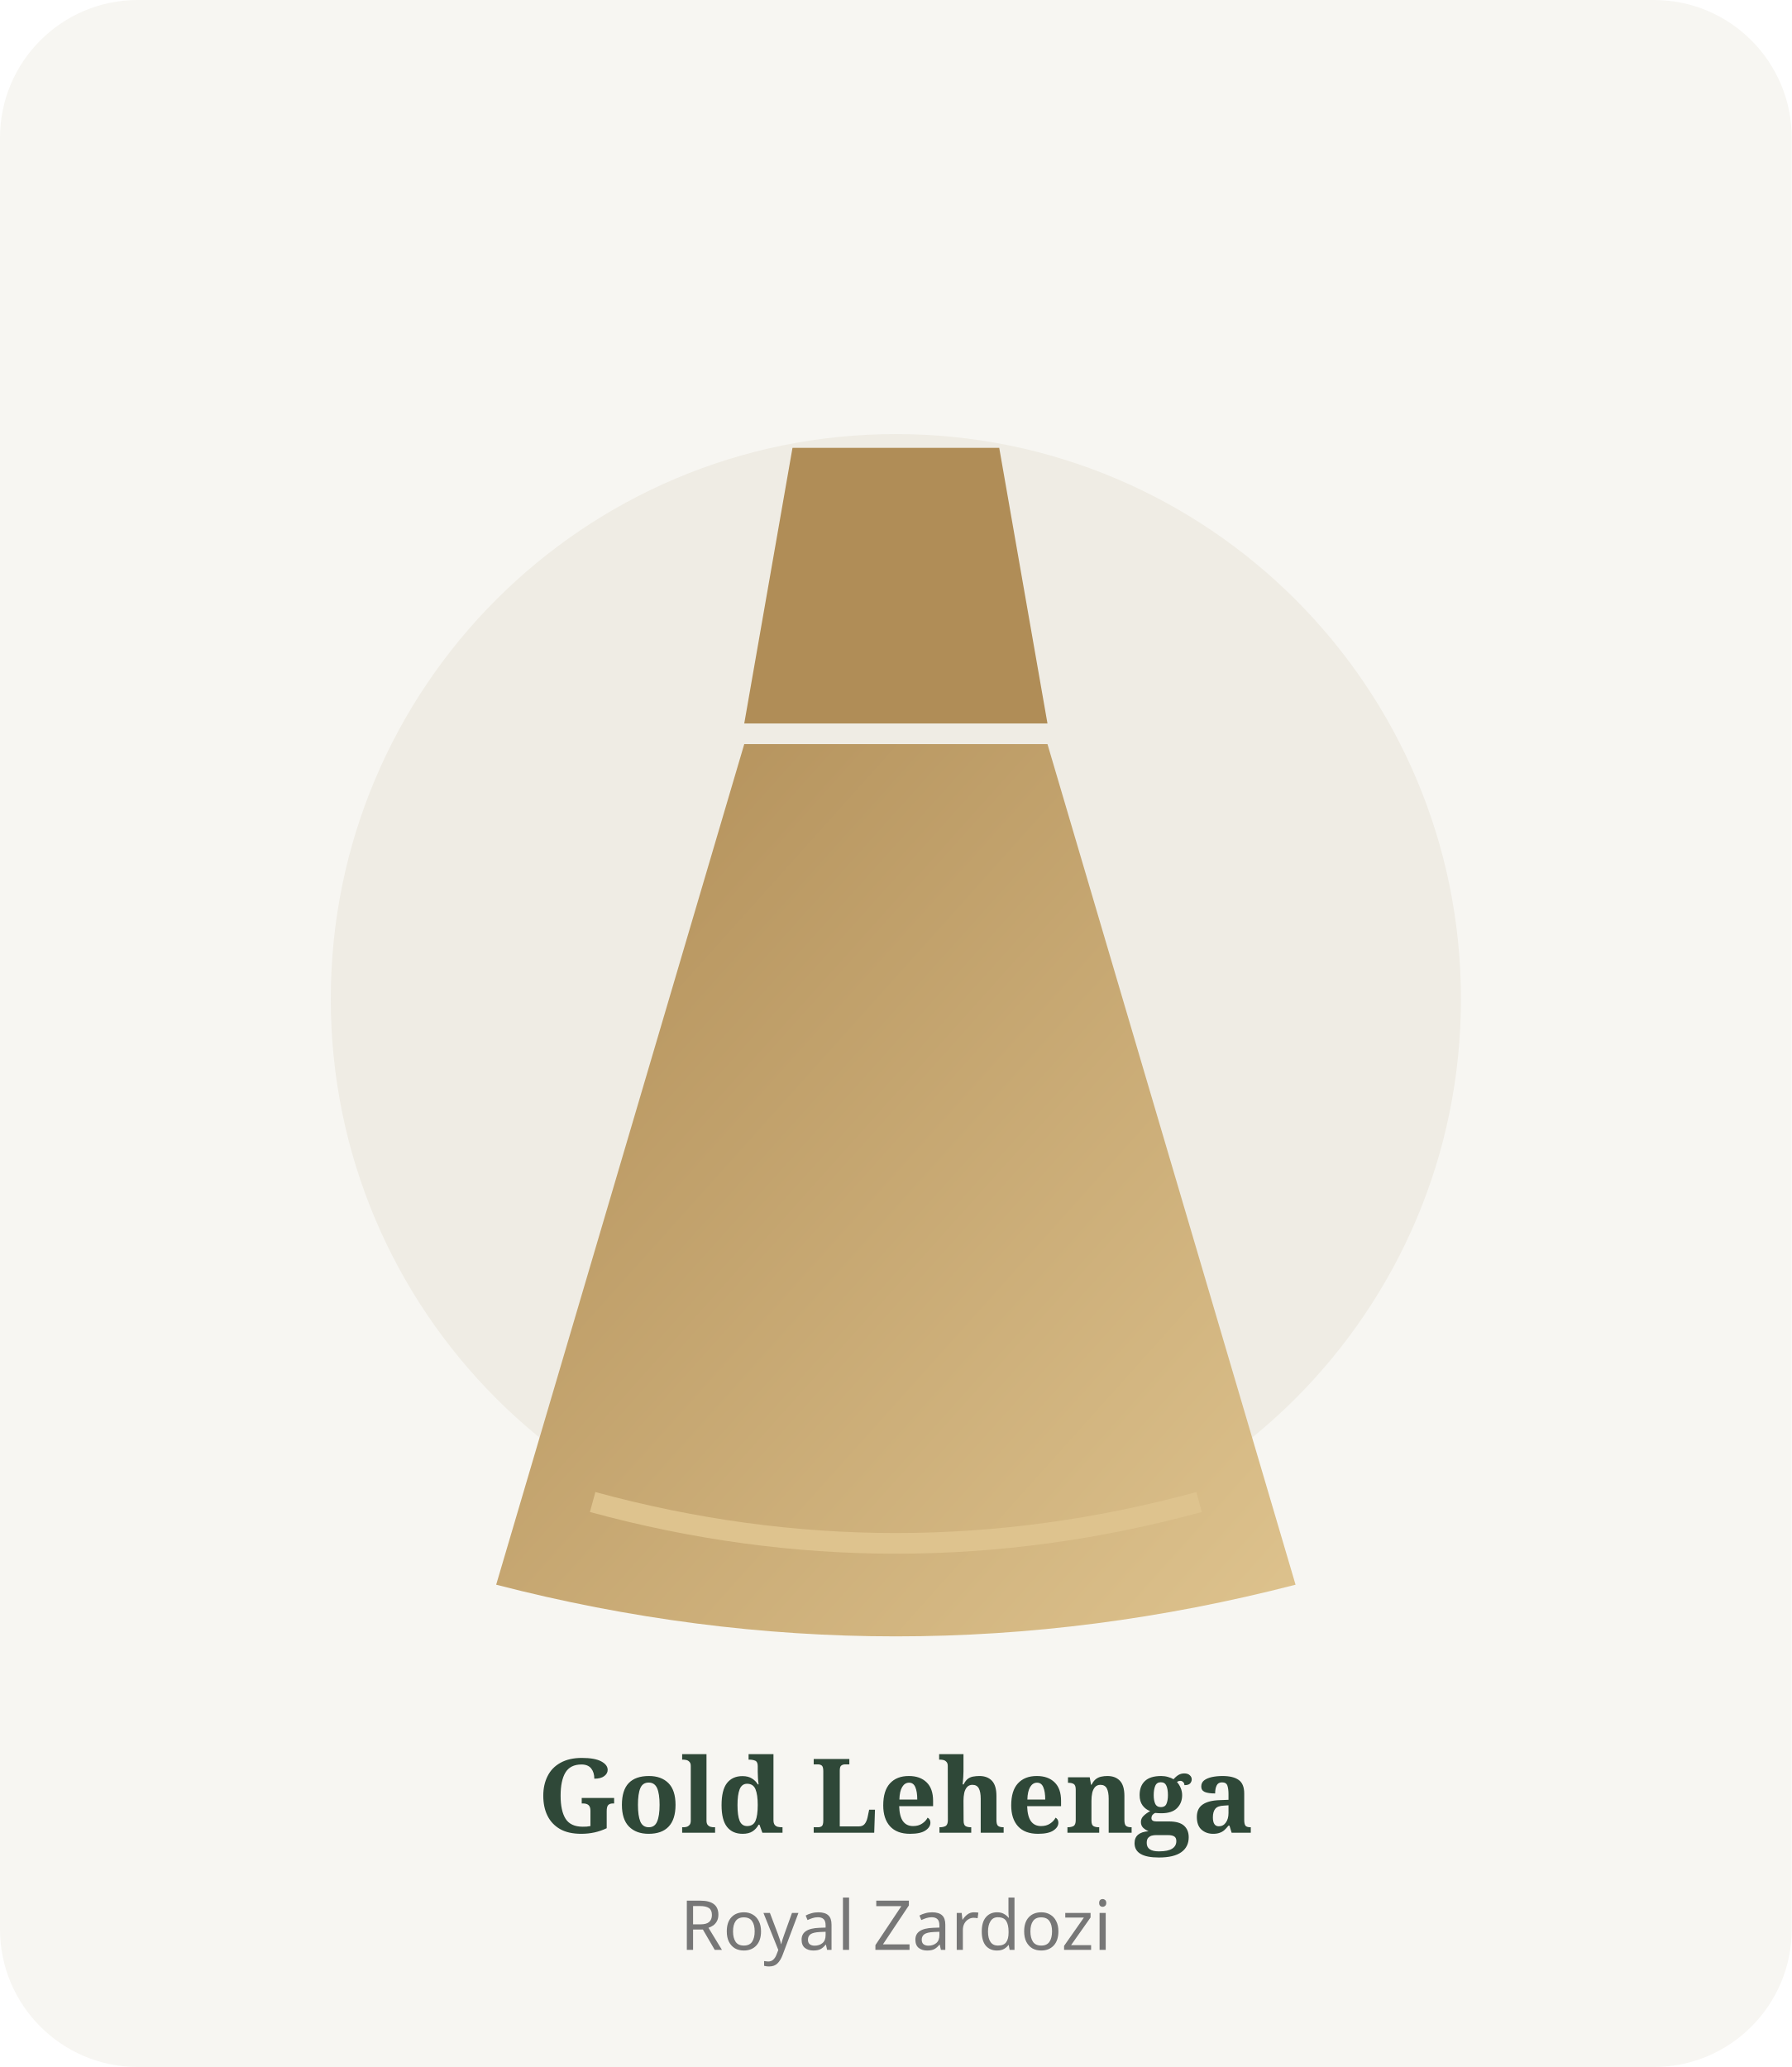
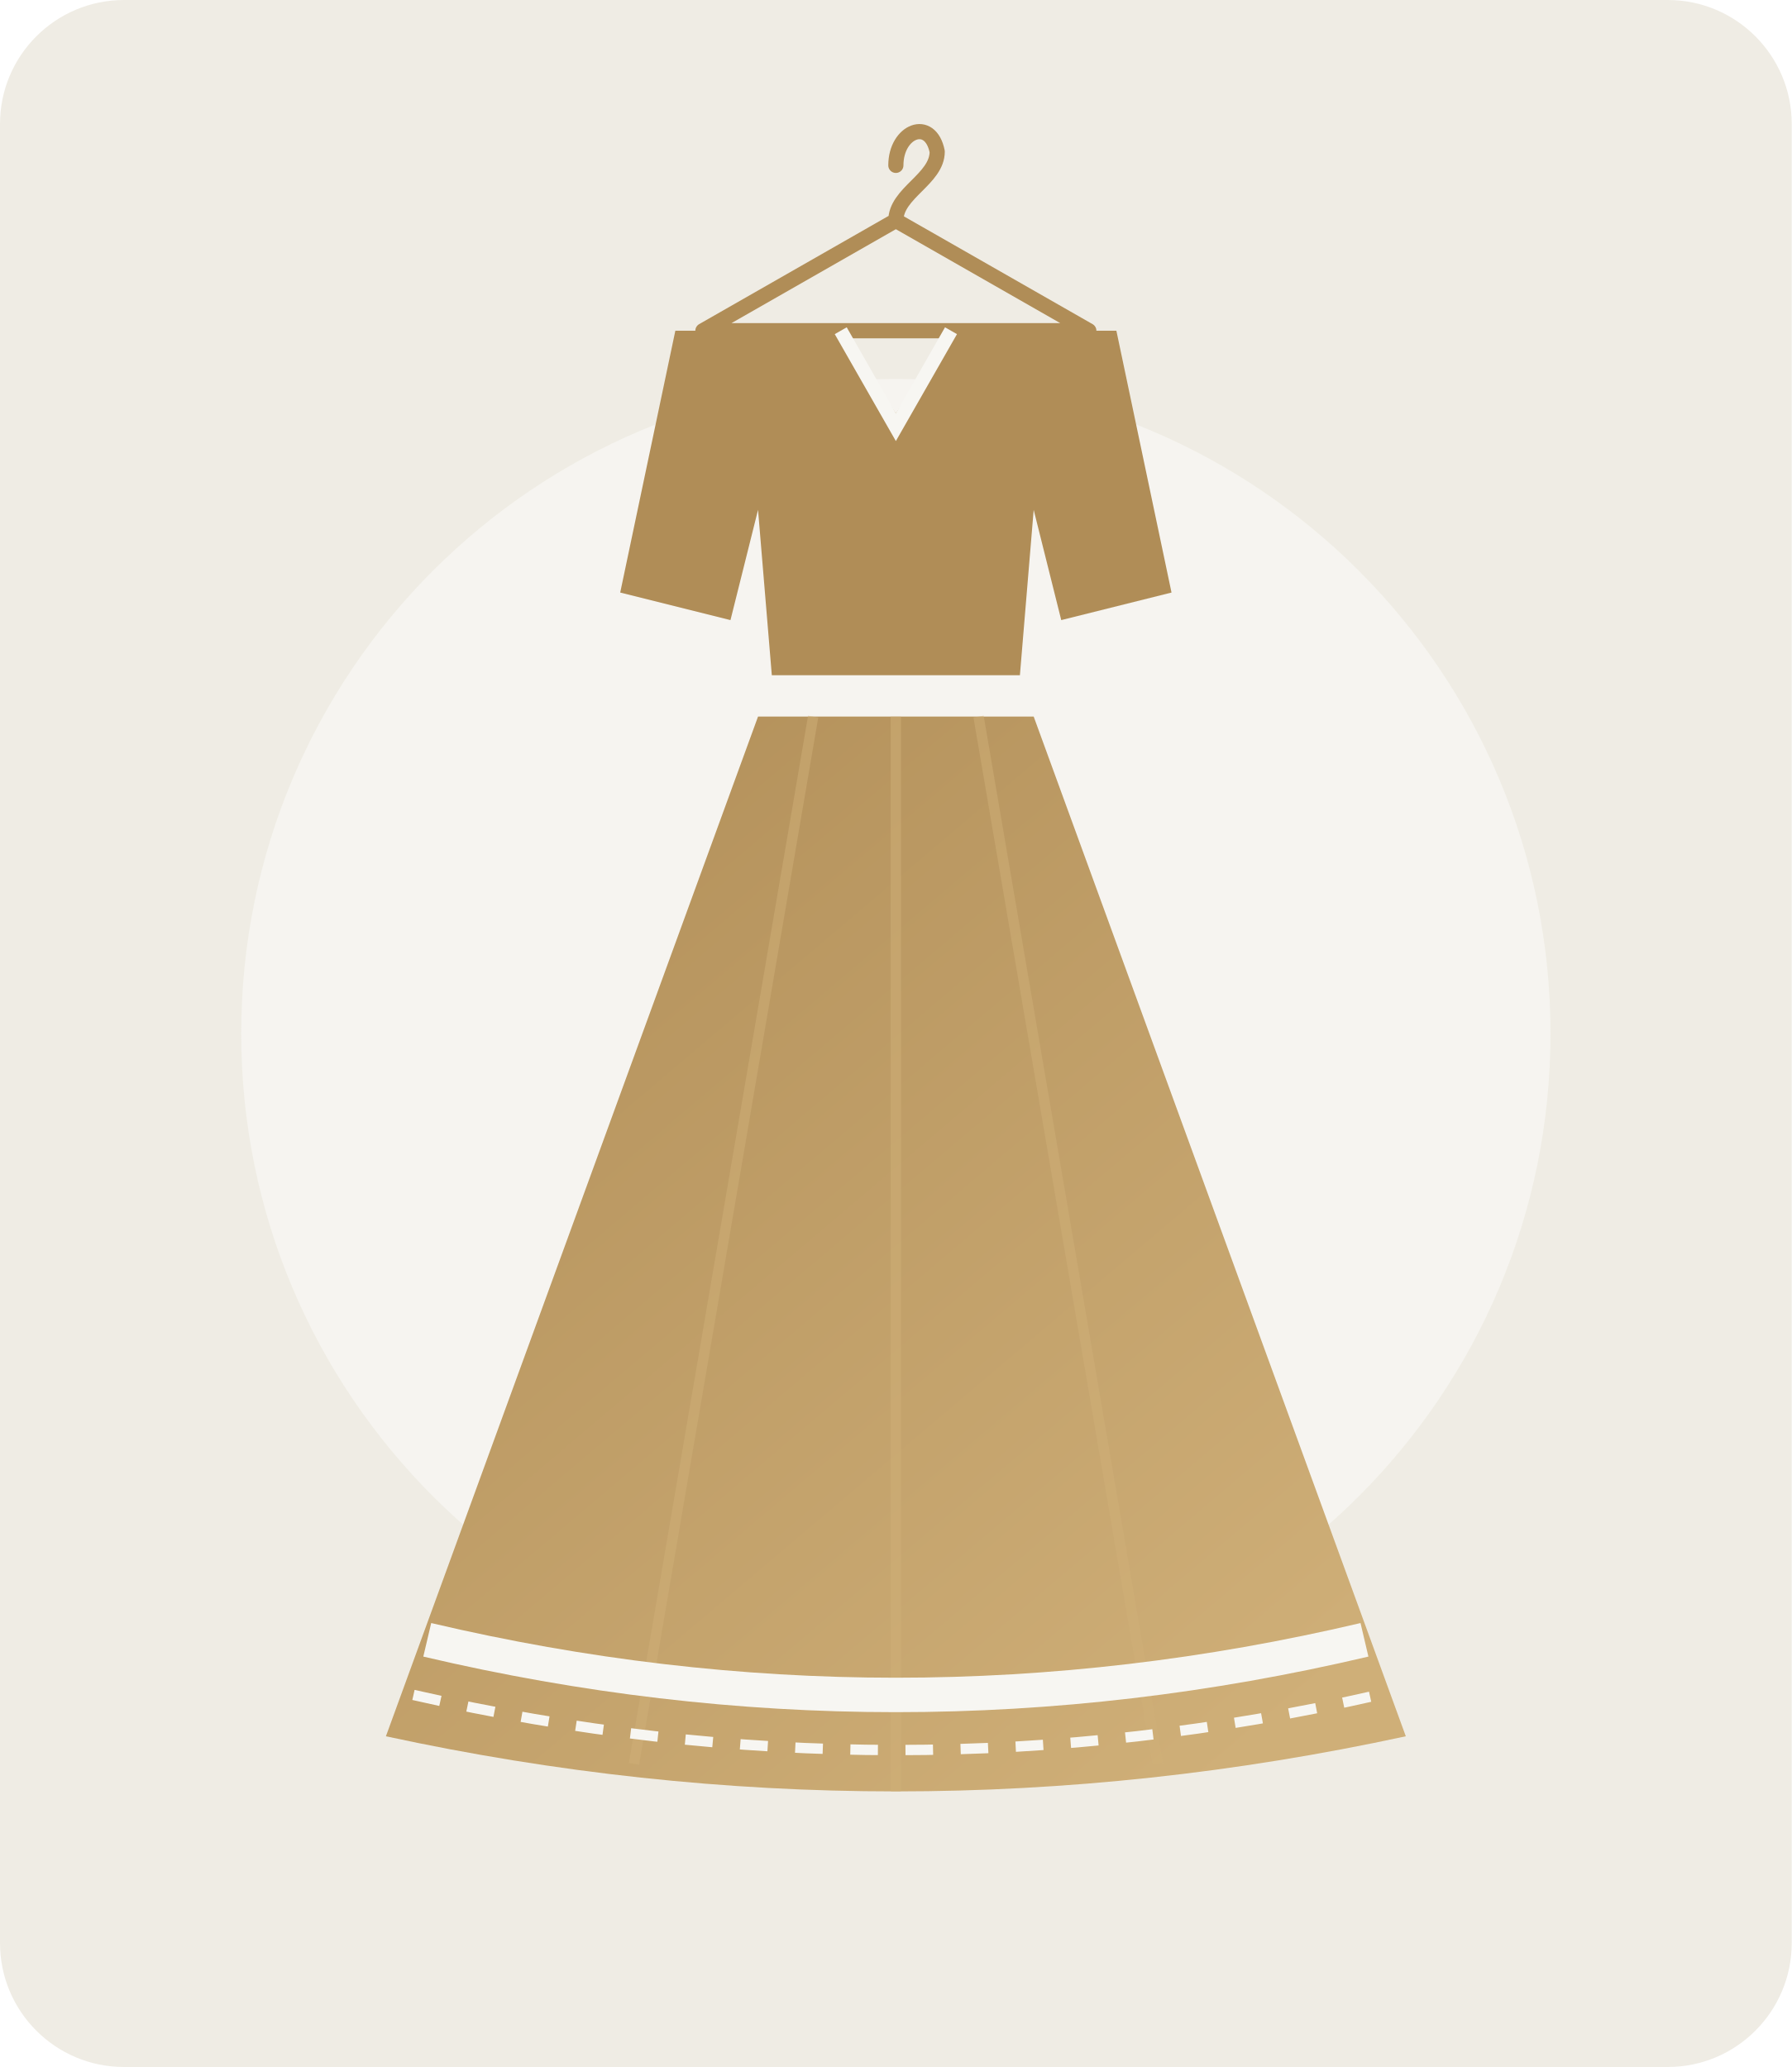
<svg xmlns="http://www.w3.org/2000/svg" viewBox="0 0 260 300">
  <defs>
-     <linearGradient id="g" x1="0" y1="0" x2="1" y2="1">
+     <linearGradient id="grad" x1="0" y1="0" x2="0.8" y2="1">
      <stop offset="0%" stop-color="#B08D57" />
-       <stop offset="100%" stop-color="#DEC38E" />
+       <stop offset="100%" stop-color="#CFAF78" />
    </linearGradient>
  </defs>
-   <rect width="260" height="300" rx="20" fill="#F7F6F2" />
-   <circle cx="130" cy="145" r="82" fill="#EFECE4" />
-   <path d="M115 65 L145 65 L152 105 L108 105 Z" fill="#B08D57" />
-   <path d="M108 108 L152 108 L188 230 Q130 245 72 230 Z" fill="url(#g)" />
-   <path d="M86 218 Q130 230 174 218" stroke="#DEC38E" stroke-width="3" fill="none" />
-   <text x="130" y="266" text-anchor="middle" font-family="Georgia, serif" font-size="15" font-weight="bold" fill="#2F4838">Gold Lehenga</text>
-   <text x="130" y="283" text-anchor="middle" font-family="sans-serif" font-size="10" fill="#777777">Royal Zardozi</text>
+   <rect width="260" height="300" rx="18" fill="#EFECE4" />
+   <circle cx="130" cy="150" r="95" fill="#F7F6F2" opacity="0.8" />
+   <path d="M130 24 C130 19 135 17 136 22 C136 26 130 28 130 32 L102 48 L158 48 L130 32" fill="none" stroke="#B08D57" stroke-width="2.2" stroke-linecap="round" stroke-linejoin="round" />
+   <path d="M98 48 L122 48 L130 60 L138 48 L162 48 L170 86 L154 90 L150 74 L148 98 L112 98 L110 74 L106 90 L90 86 Z" fill="#B08D57" />
+   <path d="M122 48 L130 62 L138 48" fill="none" stroke="#F7F6F2" stroke-width="2" />
+   <path d="M110 104 L150 104 L204 252 Q130 268 56 252 Z" fill="url(#grad)" />
+   <path d="M118 104 L92 256 M130 104 L130 260 M142 104 L168 256" stroke="#CFAF78" stroke-width="1.5" opacity="0.5" />
+   <path d="M62 238 Q130 254 198 238" fill="none" stroke="#F7F6F2" stroke-width="5" />
+   <path d="M60 246 Q130 262 200 246" fill="none" stroke="#F7F6F2" stroke-width="1.5" stroke-dasharray="4 4" />
</svg>
